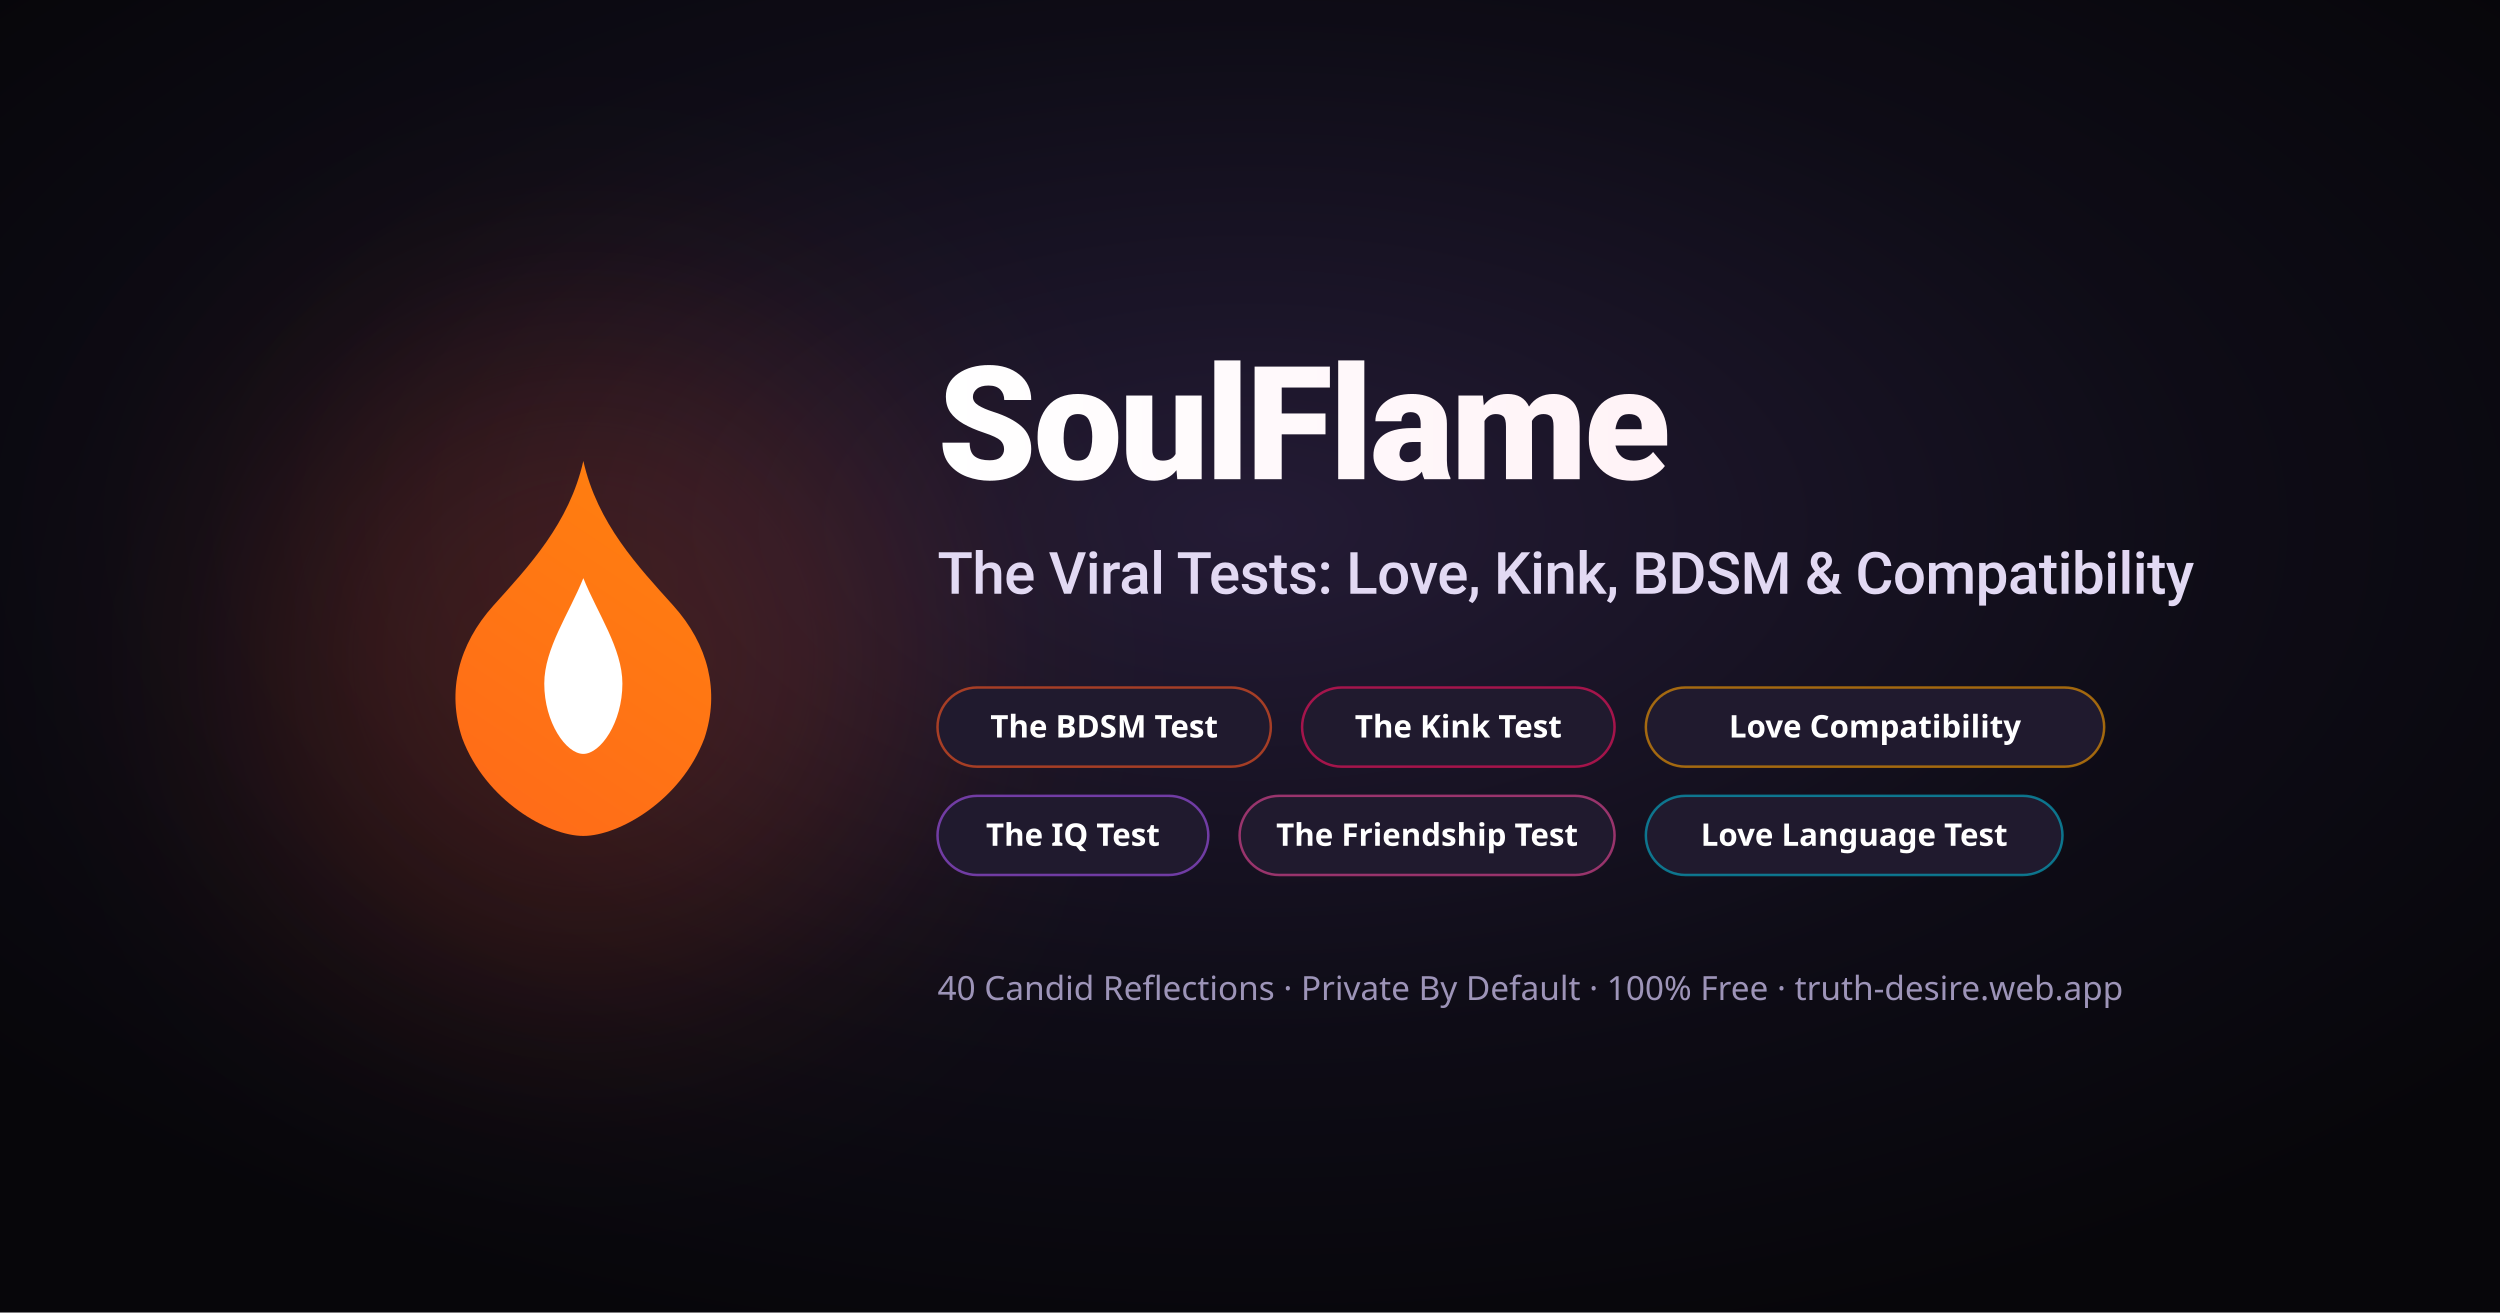
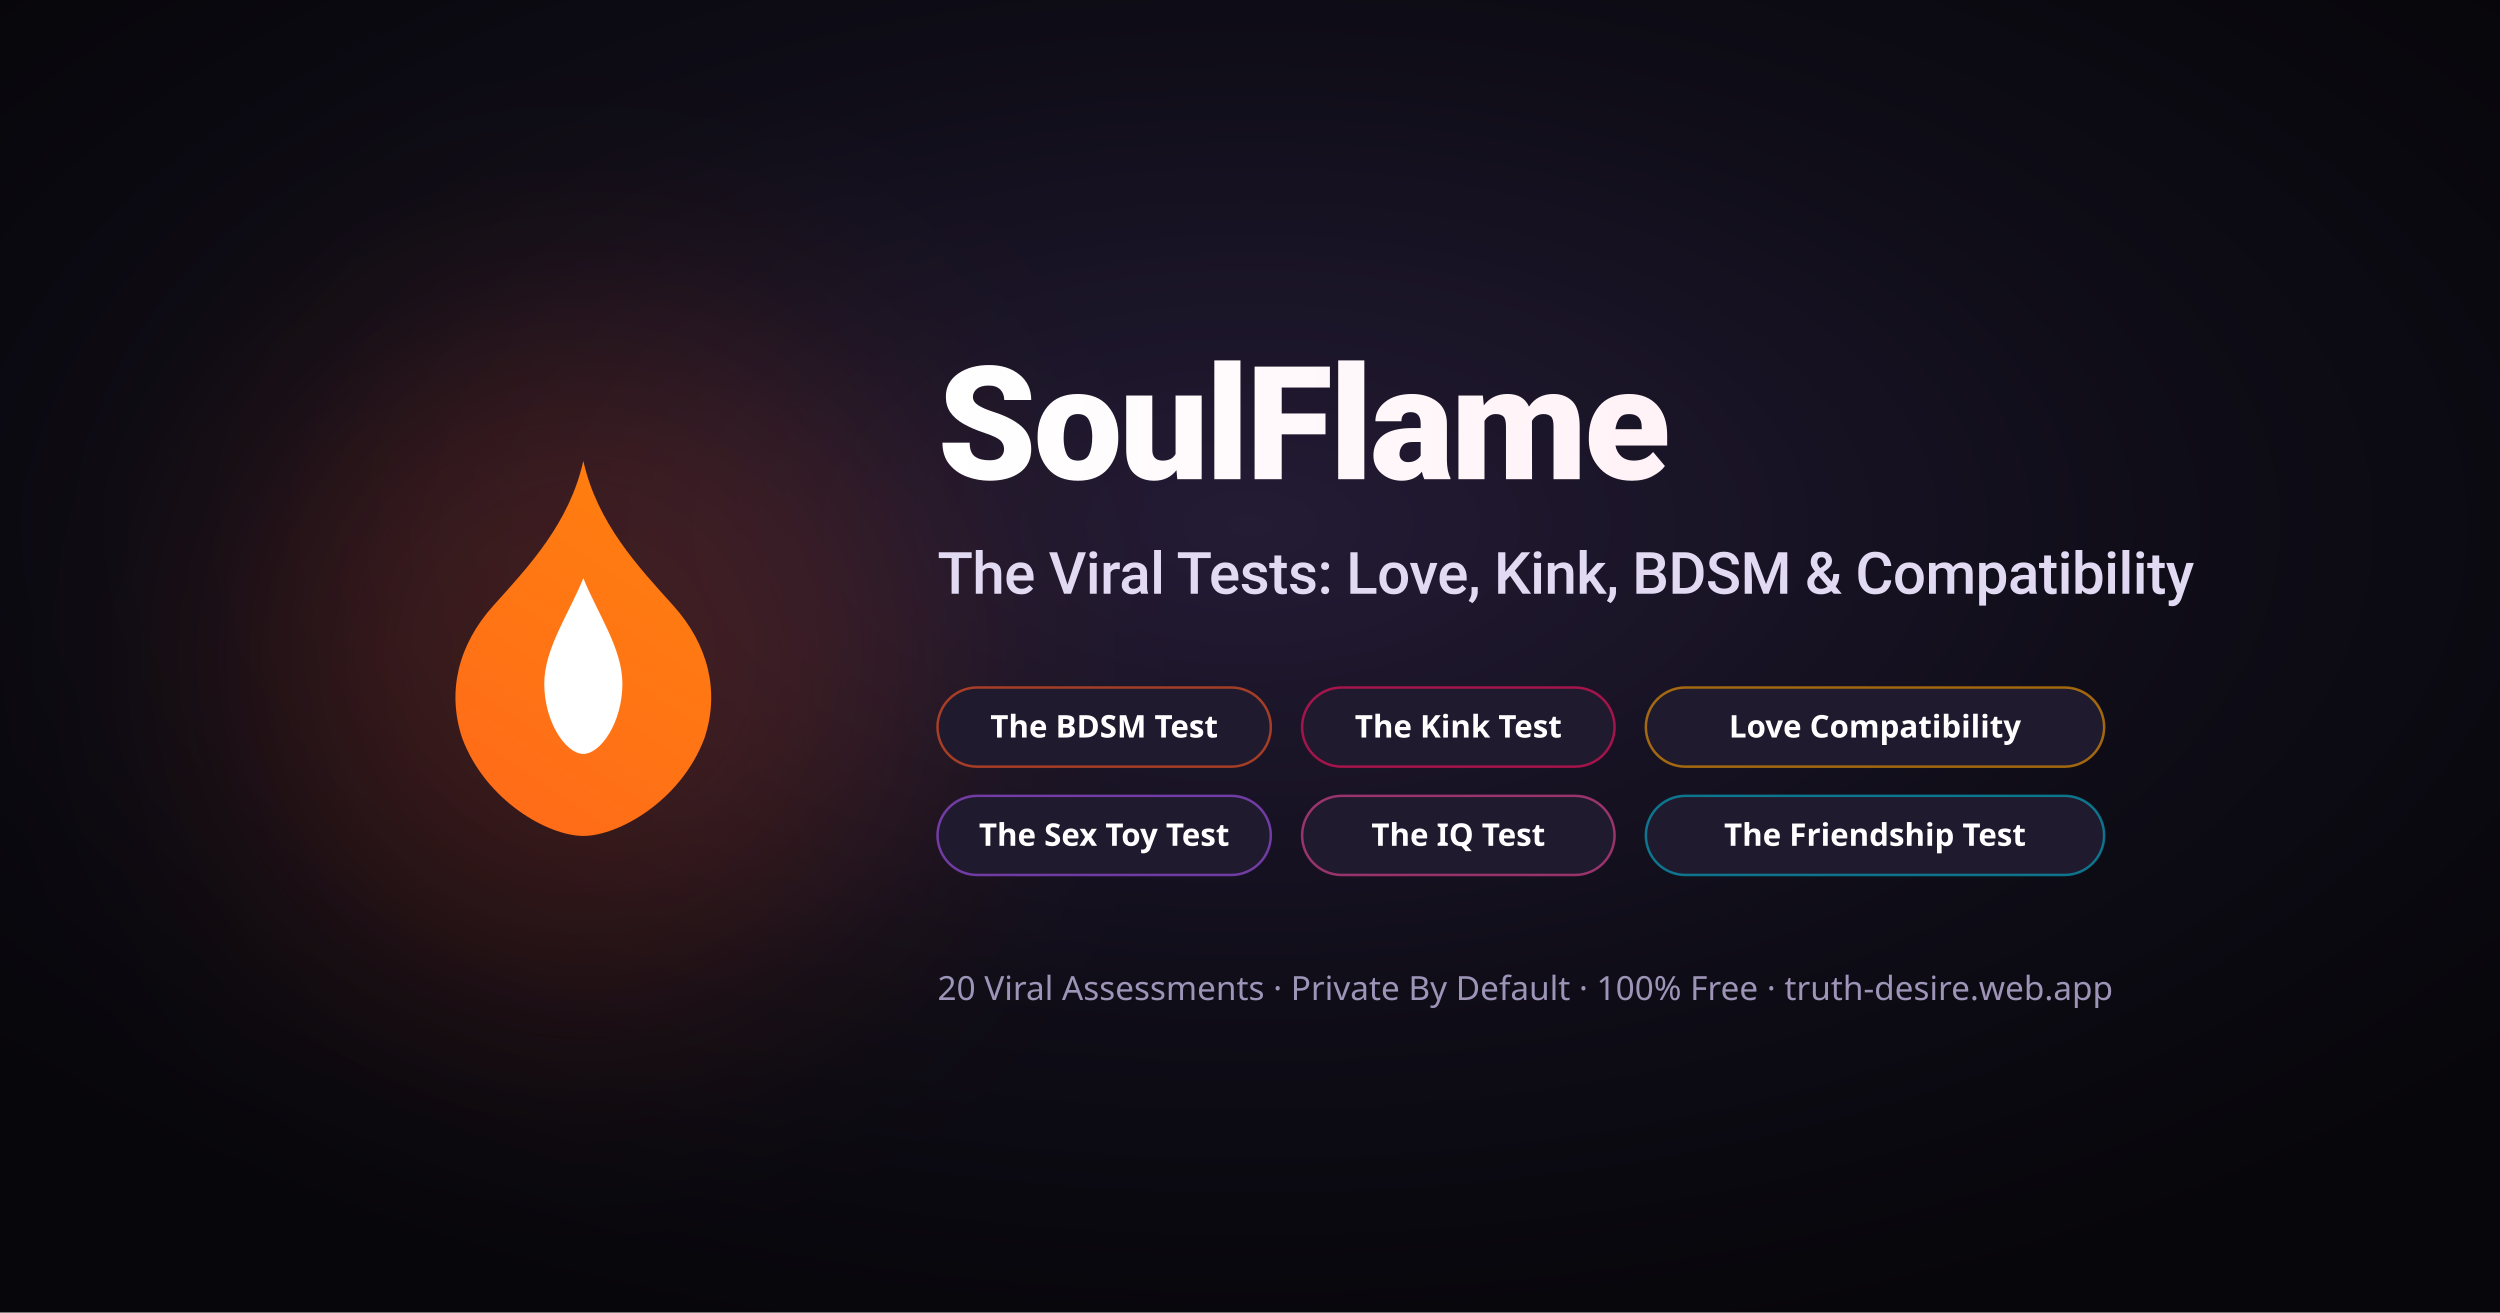
<svg xmlns="http://www.w3.org/2000/svg" width="1200" height="630" viewBox="0 0 1200 630" fill="none">
  <defs>
    <radialGradient id="og-bg" cx="50%" cy="40%" r="65%">
      <stop offset="0%" stop-color="#241B35" />
      <stop offset="60%" stop-color="#0E0C16" />
      <stop offset="100%" stop-color="#07060A" />
    </radialGradient>
    <linearGradient id="og-flame" x1="200" y1="450" x2="400" y2="150" gradientUnits="userSpaceOnUse">
      <stop offset="0%" stop-color="#FF1361" />
      <stop offset="50%" stop-color="#FF5722" />
      <stop offset="100%" stop-color="#FFA000" />
    </linearGradient>
    <linearGradient id="og-inner" x1="270" y1="380" x2="330" y2="230" gradientUnits="userSpaceOnUse">
      <stop offset="0%" stop-color="#FF8F00" />
      <stop offset="60%" stop-color="#FFE082" />
      <stop offset="100%" stop-color="#FFFFFF" />
    </linearGradient>
    <linearGradient id="og-text-grad" x1="0" y1="0" x2="600" y2="0" gradientUnits="userSpaceOnUse">
      <stop offset="0%" stop-color="#FFFFFF" />
      <stop offset="70%" stop-color="#FFF0F5" />
      <stop offset="100%" stop-color="#FFA07A" />
    </linearGradient>
  </defs>
  <rect width="1200" height="630" fill="url(#og-bg)" />
  <circle cx="280" cy="315" r="160" fill="#FF5722" opacity="0.18" filter="blur(60px)" />
  <g transform="translate(160, 195) scale(3.75)">
    <path d="M32 7C33.8 15 39 20.5 43.5 25.5C48 30.5 49.5 36.5 47.5 42.5C44.5 50.5 36.5 55 32 55C27.5 55 19.5 50.5 16.5 42.5C14.5 36.5 16 30.5 20.5 25.5C25 20.5 30.2 15 32 7Z" fill="url(#og-flame)" />
    <path d="M32 22C33.8 26.5 37 31 37 35.5C37 40.5 34.2 44.5 32 44.5C29.8 44.5 27 40.5 27 35.5C27 31 30.2 26.5 32 22Z" fill="url(#og-inner)" />
  </g>
  <g transform="translate(450, 160)">
    <text x="0" y="70" font-family="system-ui, -apple-system, BlinkMacSystemFont, 'Segoe UI', Roboto, sans-serif" font-size="76" font-weight="800" fill="url(#og-text-grad)" letter-spacing="-1.5">SoulFlame</text>
    <text x="0" y="125" font-family="system-ui, -apple-system, BlinkMacSystemFont, 'Segoe UI', Roboto, sans-serif" font-size="28" font-weight="500" fill="#E2D9F3" letter-spacing="-0.3">The Viral Tests: Love, Kink, BDSM &amp; Compatibility</text>
    <g transform="translate(0, 170)">
      <g>
        <rect x="0" y="0" width="160" height="38" rx="19" fill="#201A2E" stroke="#FF5722" stroke-width="1.2" stroke-opacity="0.6" />
        <text x="80" y="24" text-anchor="middle" font-family="sans-serif" font-size="15" font-weight="600" fill="#FFF">The BDSM Test</text>
      </g>
      <g transform="translate(175, 0)">
        <rect x="0" y="0" width="150" height="38" rx="19" fill="#201A2E" stroke="#FF1361" stroke-width="1.2" stroke-opacity="0.6" />
        <text x="75" y="24" text-anchor="middle" font-family="sans-serif" font-size="15" font-weight="600" fill="#FFF">The Kink Test</text>
      </g>
      <g transform="translate(340, 0)">
        <rect x="0" y="0" width="220" height="38" rx="19" fill="#201A2E" stroke="#FFA000" stroke-width="1.2" stroke-opacity="0.6" />
        <text x="110" y="24" text-anchor="middle" font-family="sans-serif" font-size="15" font-weight="600" fill="#FFF">Love Compatibility</text>
      </g>
      <g transform="translate(0, 52)">
-         <rect x="0" y="0" width="130" height="38" rx="19" fill="#201A2E" stroke="#A855F7" stroke-width="1.2" stroke-opacity="0.6" />
-         <text x="65" y="24" text-anchor="middle" font-family="sans-serif" font-size="15" font-weight="600" fill="#FFF">The IQ Test</text>
+         <rect x="0" y="0" width="160" height="38" rx="19" fill="#201A2E" stroke="#A855F7" stroke-width="1.2" stroke-opacity="0.6" />
+         <text x="80" y="24" text-anchor="middle" font-family="sans-serif" font-size="15" font-weight="600" fill="#FFF">The Sex Toy Test</text>
      </g>
-       <g transform="translate(145, 52)">
-         <rect x="0" y="0" width="180" height="38" rx="19" fill="#201A2E" stroke="#EC4899" stroke-width="1.2" stroke-opacity="0.6" />
-         <text x="90" y="24" text-anchor="middle" font-family="sans-serif" font-size="15" font-weight="600" fill="#FFF">The Friendship Test</text>
+       <g transform="translate(175, 52)">
+         <rect x="0" y="0" width="150" height="38" rx="19" fill="#201A2E" stroke="#EC4899" stroke-width="1.2" stroke-opacity="0.6" />
+         <text x="75" y="24" text-anchor="middle" font-family="sans-serif" font-size="15" font-weight="600" fill="#FFF">The IQ Test</text>
      </g>
      <g transform="translate(340, 52)">
-         <rect x="0" y="0" width="200" height="38" rx="19" fill="#201A2E" stroke="#06B6D4" stroke-width="1.2" stroke-opacity="0.6" />
-         <text x="100" y="24" text-anchor="middle" font-family="sans-serif" font-size="15" font-weight="600" fill="#FFF">Love Language Test</text>
+         <rect x="0" y="0" width="220" height="38" rx="19" fill="#201A2E" stroke="#06B6D4" stroke-width="1.2" stroke-opacity="0.6" />
+         <text x="110" y="24" text-anchor="middle" font-family="sans-serif" font-size="15" font-weight="600" fill="#FFF">The Friendship Test</text>
      </g>
    </g>
-     <text x="0" y="320" font-family="sans-serif" font-size="16" font-weight="500" fill="#9D94B8">40 Candid Reflections · Private By Default · 100% Free · truth-desire.web.app</text>
+     <text x="0" y="320" font-family="sans-serif" font-size="16" font-weight="500" fill="#9D94B8">20 Viral Assessments · Private By Default · 100% Free · truth-desire.web.app</text>
  </g>
</svg>
